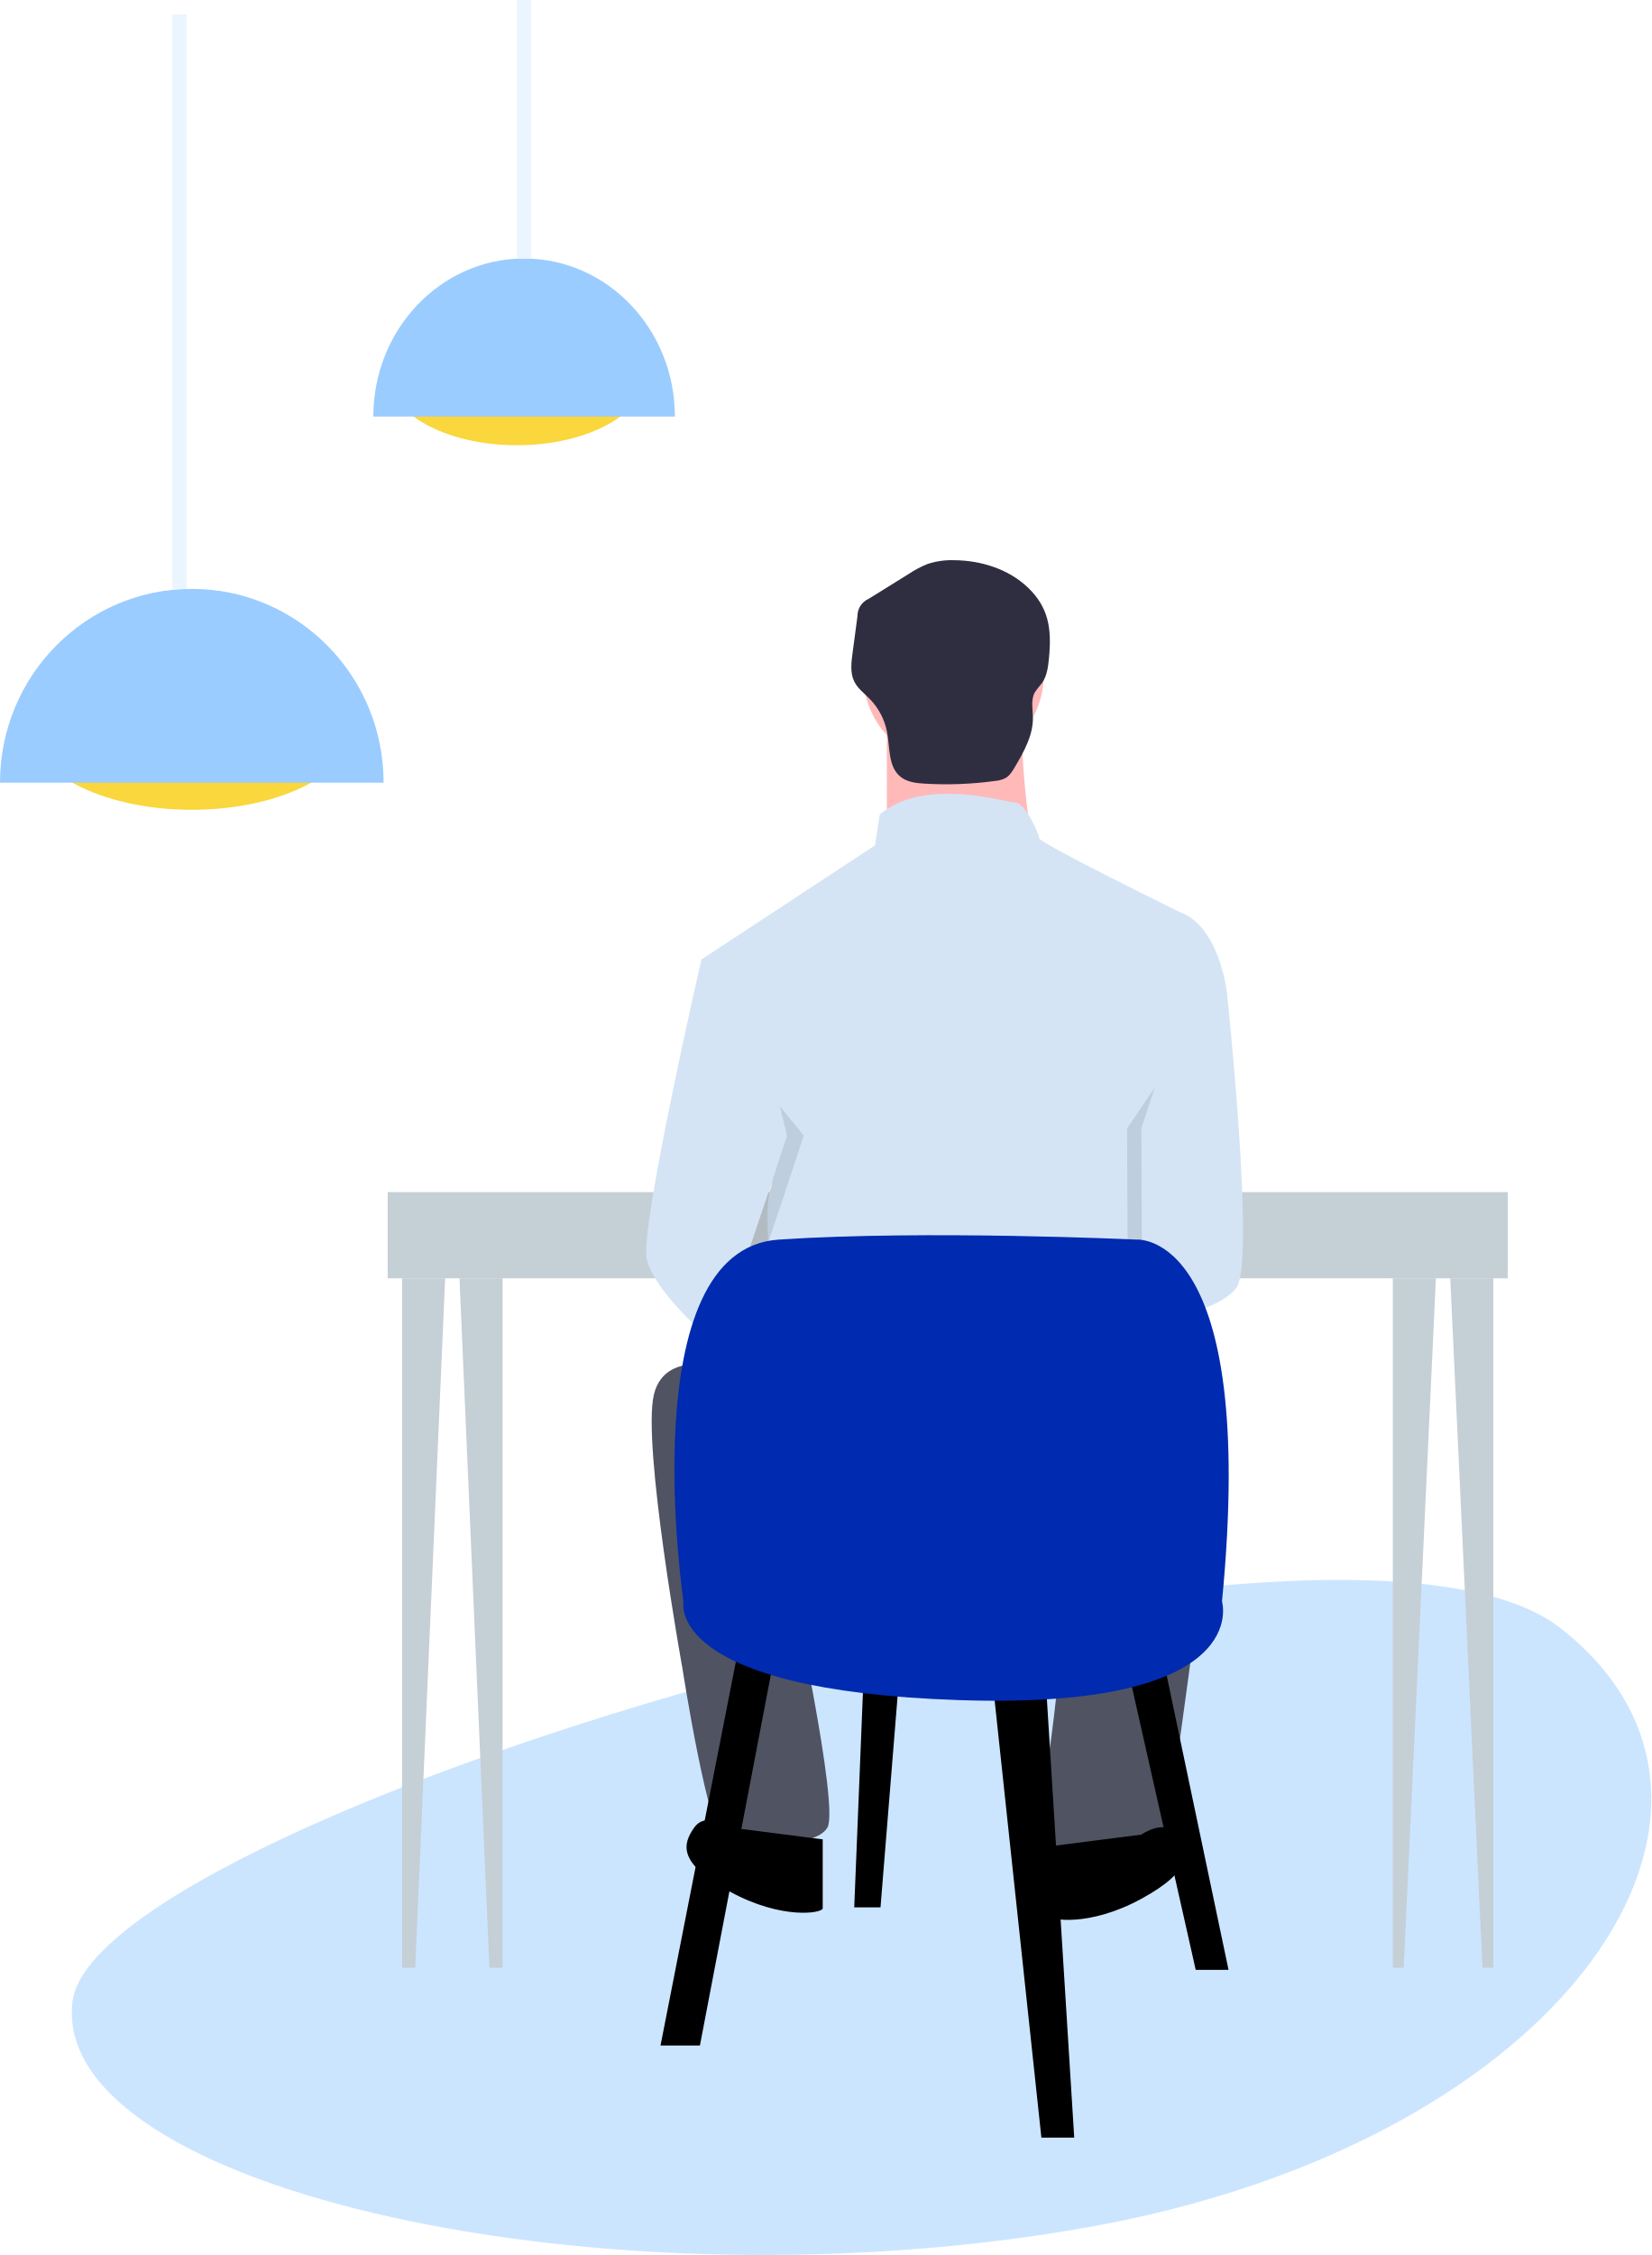
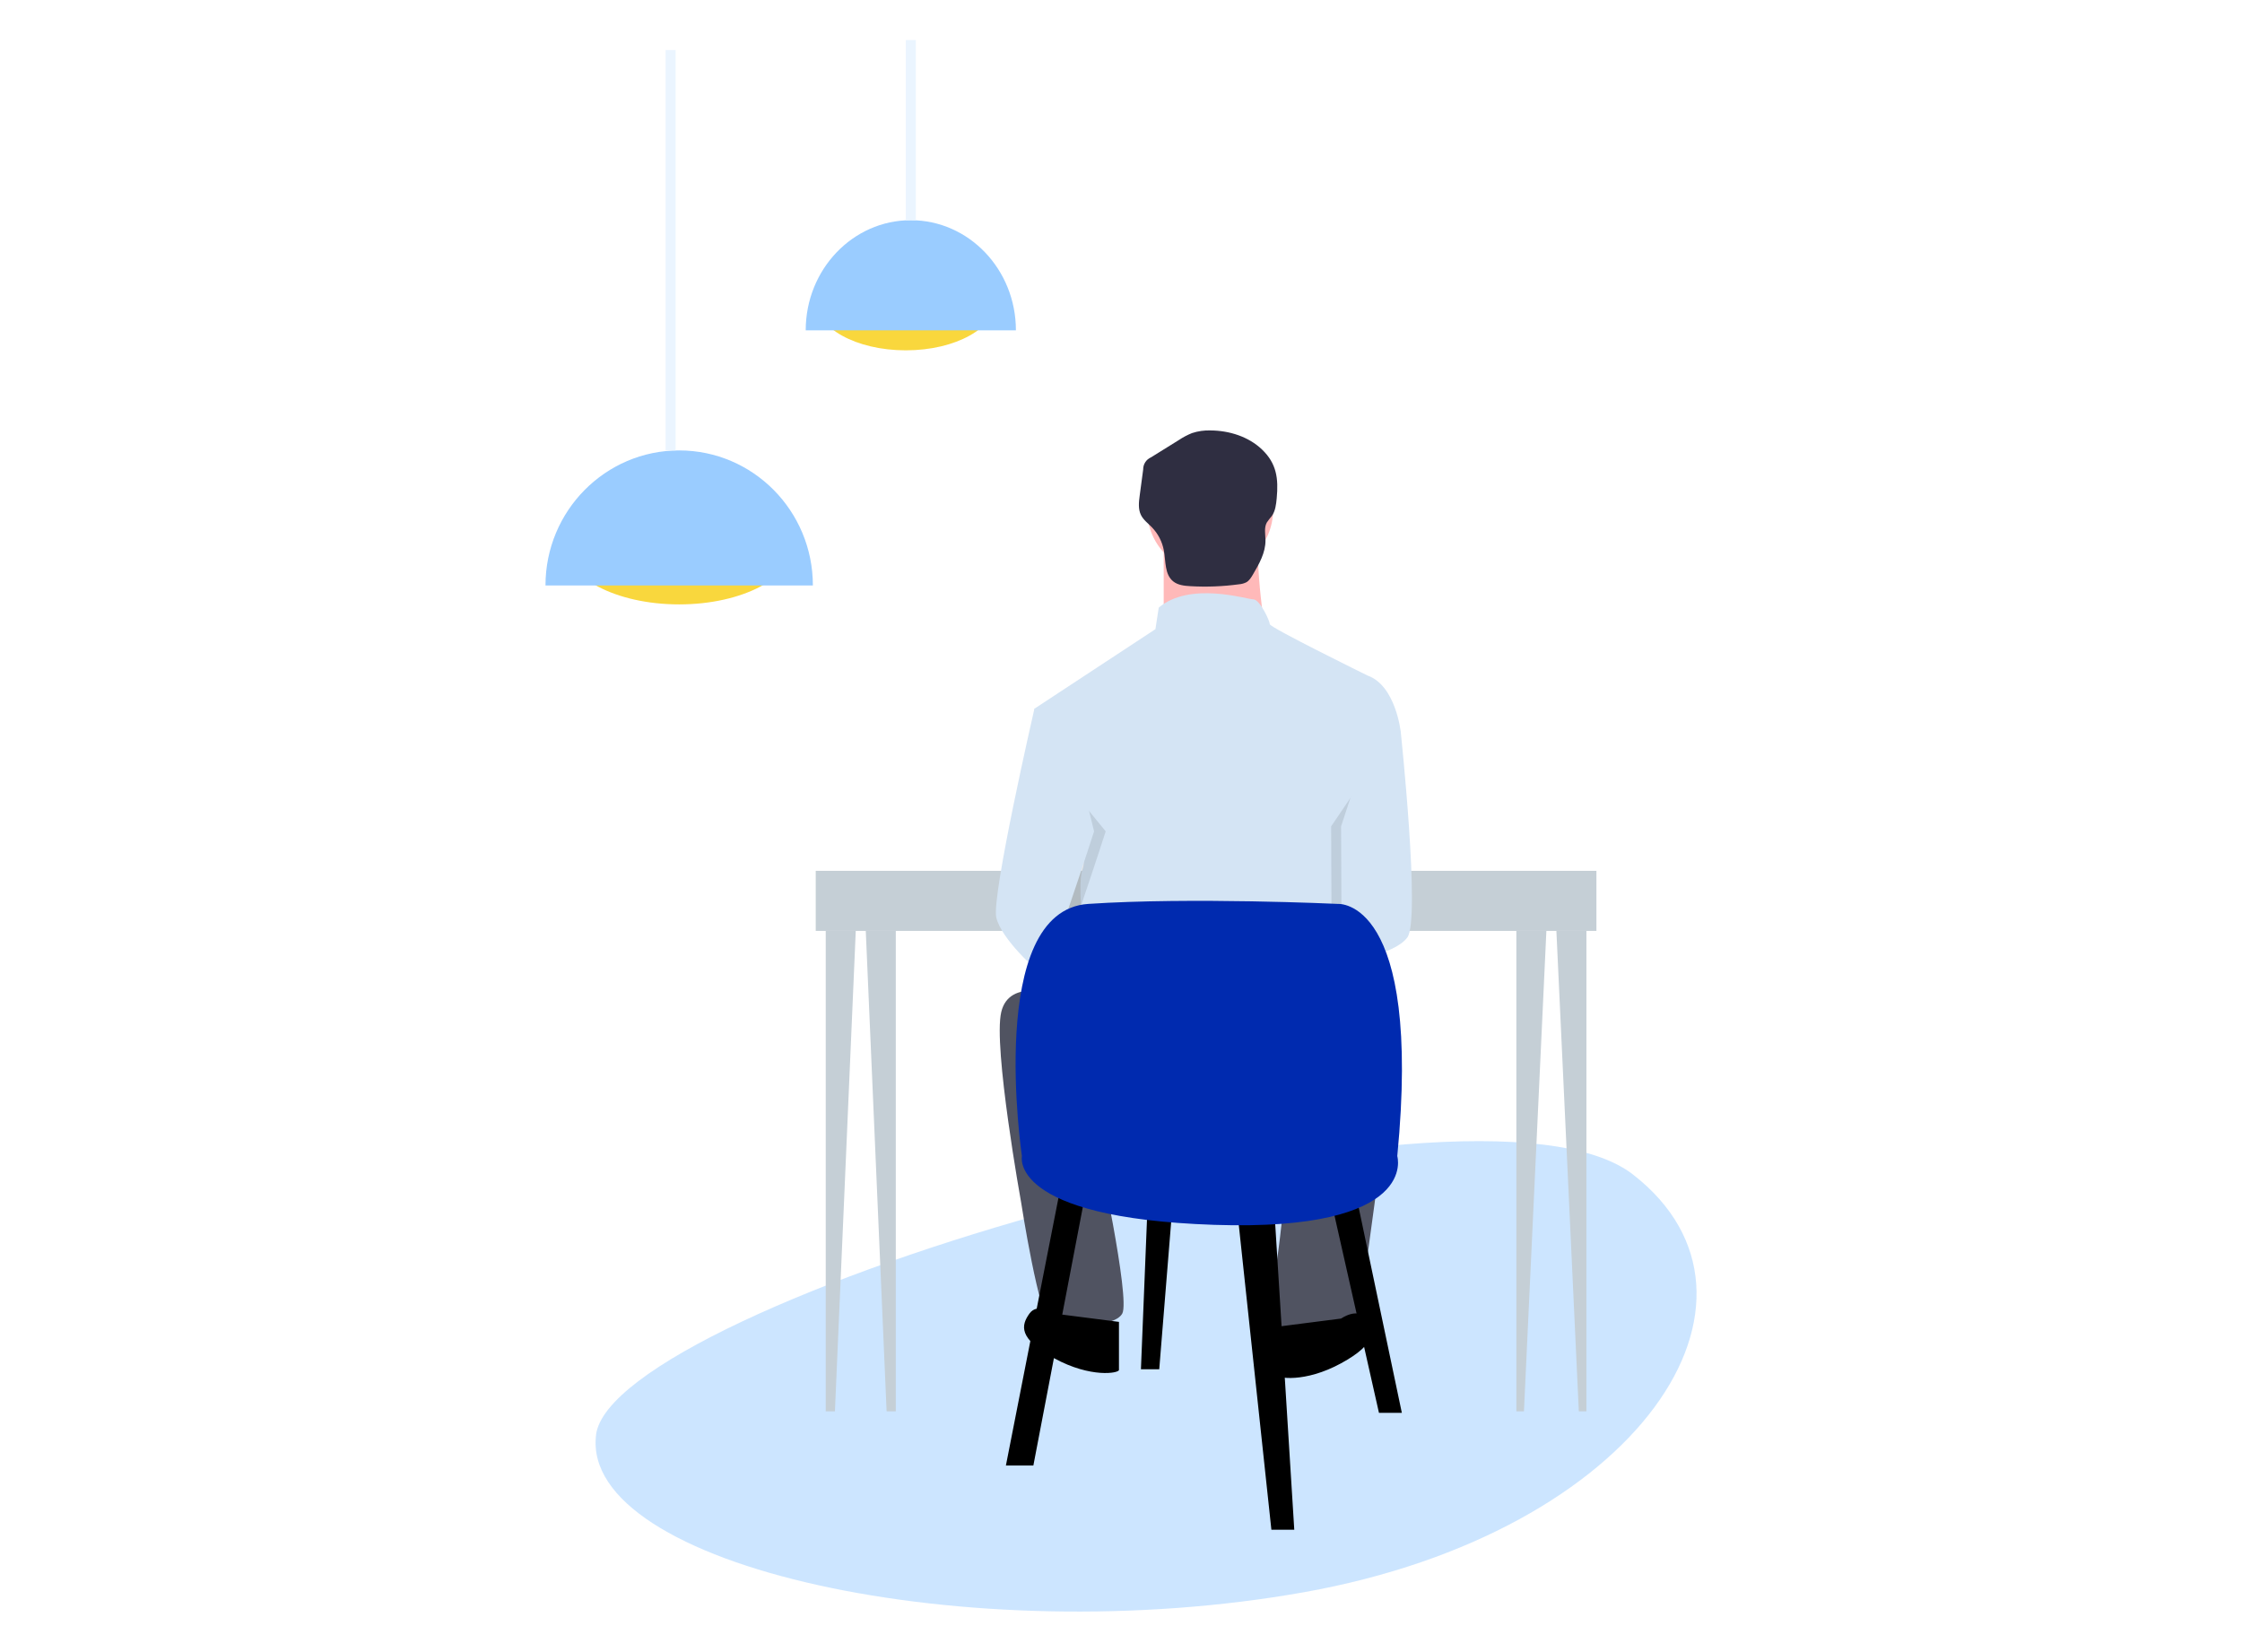
- <svg xmlns="http://www.w3.org/2000/svg" width="100%" height="100%" viewBox="0 0 115 157">
-   <g fill="none" fill-rule="evenodd">
-     <path fill="#9ACCFF" d="M5.048 139.355c1.603-13.12 87.635-38.444 103.606-26.017 15.972 12.428.617 35.751-32.853 41.724-33.47 5.972-72.356-2.586-70.753-15.707z" opacity=".5" />
-     <path fill="#C5CFD6" d="M28 89L31 89 28.918 137 28 137z" />
-     <path fill="#C5CFD6" d="M32 89L35 89 32.918 137 32 137z" transform="matrix(-1 0 0 1 67 0)" />
-     <path fill="#C5CFD6" d="M101 89L104 89 104 137 103.241 137z" />
-     <path fill="#C5CFD6" d="M97 89L100 89 100 137 99.241 137z" transform="matrix(-1 0 0 1 197 0)" />
-     <path fill="#C5CFD6" d="M27 83H105V89H27z" />
-     <g fill-rule="nonzero" transform="translate(45 39)">
-       <ellipse cx="21.404" cy="7.936" fill="#FFB9B9" rx="6.293" ry="6.291" />
-       <path fill="#FFB9B9" d="M16.767 11.082v9.933h10.268s-1.325-8.278-.663-10.761l-9.605.828z" />
-       <path fill="#D4E4F4" d="M37.137 24.492s-9.771-4.801-9.771-5.132c0-.331-.994-2.484-1.656-2.484-.663 0-6.293-1.82-9.44.828l-.331 2.153-12.09 7.947L7.161 39.89s2.153 2.318 1.49 3.973c-.662 1.656.498 10.1.498 10.1l26-.828V41.876s.829-2.649 1.326-3.476c.496-.828 0-3.312 0-3.312l3.974-4.967s-.496-4.635-3.312-5.629z" />
-       <path fill="#000" d="M4.263 31.86l.745-4.056S.702 46.512 1.2 48.664c.497 2.153 4.14 5.464 4.637 5.63.497.165 5.134-14.239 5.134-14.239L4.263 31.86z" opacity=".1" />
-       <path fill="#D4E4F4" d="M6.664 27.307l-2.815.497S-.457 46.512.039 48.664c.498 2.153 4.141 5.464 4.638 5.63.497.165 5.134-14.239 5.134-14.239L6.664 27.307z" />
-       <path fill="#000" d="M38.048 32.853l1.408-2.732s1.987 18.709.662 20.53c-1.325 1.821-6.566 2.503-6.566 2.503l-.058-13.595 4.554-6.706z" opacity=".1" />
-       <path fill="#D4E4F4" d="M38.296 27.97l2.153 2.151s1.988 18.709.663 20.53c-1.325 1.821-6.566 2.503-6.566 2.503l-.059-13.595 3.81-11.59z" />
-       <path fill="#505361" d="M6.168 56.446S1.365 54.625.537 58.102c-.828 3.476 1.987 19.04 1.987 19.04s1.822 11.754 2.981 12.085c1.16.331 6.293.497 7.121-.993.829-1.49-2.484-16.722-2.484-16.722l19.211-.331s-1.159 13.245-1.821 14.404c-.663 1.159-.663 5.132 0 5.132.662 0 7.949-.33 8.446-1.324.497-.993 3.312-23.344 3.312-23.344s2.319-7.782-.331-7.285c-2.65.496-32.791-2.318-32.791-2.318z" />
-       <path fill="#000" d="M34.487 88.73s1.656-1.158 2.484 0c.829 1.16 1.16 2.484-2.484 4.47-3.643 1.988-6.459 1.49-6.459 1.16v-4.802l6.46-.827zM5.836 88.234s-1.656-1.159-2.484 0c-.828 1.159-1.16 2.483 2.484 4.47 3.644 1.987 6.46 1.49 6.46 1.16v-4.802l-6.46-.828z" />
-       <path fill="#2F2E41" d="M21.445.003c-.627-.022-1.253.068-1.849.264-.462.185-.903.419-1.316.696L15.5 2.69c-.482.209-.792.687-.784 1.213l-.347 2.599c-.088.656-.169 1.357.125 1.95.245.496.713.834 1.097 1.231.615.638 1.03 1.442 1.19 2.313.2 1.085.072 2.392.932 3.085.465.375 1.099.446 1.695.48 1.632.096 3.268.033 4.887-.188.258-.019.509-.09.739-.206.292-.173.476-.478.648-.77.62-1.056 1.26-2.18 1.253-3.405-.004-.605-.159-1.256.132-1.788.154-.225.321-.442.5-.648.36-.507.43-1.157.49-1.775.187-1.976-.01-3.479-1.466-4.87C25.233.61 23.3.015 21.445.003z" />
-       <g>
-         <path fill="#000" d="M5.488 28.475L0 56.415 2.744 56.415 8.003 28.933zM23.095 30.765L26.525 62.828 28.812 62.828 26.754 29.849zM32.471 29.849L37.273 51.148 39.559 51.148 34.986 29.391zM14.177 29.849L13.491 46.796 15.321 46.796 16.693 29.849z" transform="translate(1 47)" />
-         <path fill="#002AAF" d="M1.6 25.498S-2.057.992 8.233.305c10.29-.687 24.925 0 24.925 0s8.46-.687 5.945 25.193c0 0 2.287 7.557-18.293 6.87C.229 31.681 1.6 25.498 1.6 25.498z" transform="translate(1 47)" />
+ <svg xmlns="http://www.w3.org/2000/svg" id="svg60" version="1.1" viewBox="0 0 224 165" width="100%" height="100%">
+   <g id="g58" transform="translate(54.5 3.9999)" fill="none" fill-rule="evenodd">
+     <path id="path2" d="m5.048 139.36c1.603-13.12 87.635-38.444 103.61-26.017 15.972 12.428.617 35.751-32.853 41.724-33.47 5.972-72.356-2.586-70.753-15.707z" fill="#9accff" opacity=".5" />
+     <path id="path4" d="m28 89h3l-2.082 48h-.918z" fill="#c5cfd6" />
+     <path id="path6" transform="matrix(-1,0,0,1,67,0)" d="m32 89h3l-2.082 48h-.918z" fill="#c5cfd6" />
+     <path id="path8" d="m101 89h3v48h-.759z" fill="#c5cfd6" />
+     <path id="path10" transform="matrix(-1,0,0,1,197,0)" d="m97 89h3v48h-.759z" fill="#c5cfd6" />
+     <path id="path12" d="m27 83h78v6h-78z" fill="#c5cfd6" />
+     <g id="g40" transform="translate(45,39)" fill-rule="nonzero">
+       <ellipse id="ellipse14" cx="21.404" cy="7.936" rx="6.293" ry="6.291" fill="#ffb9b9" />
+       <path id="path16" d="m16.767 11.082v9.933h10.268s-1.325-8.278-.663-10.761z" fill="#ffb9b9" />
+       <path id="path18" d="m37.137 24.492s-9.771-4.801-9.771-5.132-.994-2.484-1.656-2.484c-.663 0-6.293-1.82-9.44.828l-.331 2.153-12.09 7.947 3.312 12.086s2.153 2.318 1.49 3.973c-.662 1.656.498 10.1.498 10.1l26-.828v-11.259s.829-2.649 1.326-3.476c.496-.828 0-3.312 0-3.312l3.974-4.967s-.496-4.635-3.312-5.629z" fill="#d4e4f4" />
+       <path id="path20" d="m4.263 31.86.745-4.056s-4.306 18.708-3.808 20.86c.497 2.153 4.14 5.464 4.637 5.63.497.165 5.134-14.239 5.134-14.239z" fill="#000000" opacity=".1" />
+       <path id="path22" d="m6.664 27.307-2.815.497s-4.306 18.708-3.81 20.86c.498 2.153 4.141 5.464 4.638 5.63.497.165 5.134-14.239 5.134-14.239z" fill="#d4e4f4" />
+       <path id="path24" d="m38.048 32.853 1.408-2.732s1.987 18.709.662 20.53-6.566 2.503-6.566 2.503l-.058-13.595z" fill="#000000" opacity=".1" />
+       <path id="path26" d="m38.296 27.97 2.153 2.151s1.988 18.709.663 20.53-6.566 2.503-6.566 2.503l-.059-13.595 3.81-11.59z" fill="#d4e4f4" />
+       <path id="path28" d="m6.168 56.446s-4.803-1.821-5.631 1.656c-.828 3.476 1.987 19.04 1.987 19.04s1.822 11.754 2.981 12.085c1.16.331 6.293.497 7.121-.993.829-1.49-2.484-16.722-2.484-16.722l19.211-.331s-1.159 13.245-1.821 14.404c-.663 1.159-.663 5.132 0 5.132.662 0 7.949-.33 8.446-1.324.497-.993 3.312-23.344 3.312-23.344s2.319-7.782-.331-7.285c-2.65.496-32.791-2.318-32.791-2.318z" fill="#505361" />
+       <path id="path30" d="m34.487 88.73s1.656-1.158 2.484 0c.829 1.16 1.16 2.484-2.484 4.47-3.643 1.988-6.459 1.49-6.459 1.16v-4.802l6.46-.827zm-28.651-.496s-1.656-1.159-2.484 0-1.16 2.483 2.484 4.47 6.46 1.49 6.46 1.16v-4.802z" fill="#000000" />
+       <path id="path32" d="m21.445.003c-.627-.022-1.253.068-1.849.264-.462.185-.903.419-1.316.696l-2.78 1.727c-.482.209-.792.687-.784 1.213l-.347 2.599c-.088.656-.169 1.357.125 1.95.245.496.713.834 1.097 1.231.615.638 1.03 1.442 1.19 2.313.2 1.085.072 2.392.932 3.085.465.375 1.099.446 1.695.48 1.632.096 3.268.033 4.887-.188.258-.019.509-.09.739-.206.292-.173.476-.478.648-.77.62-1.056 1.26-2.18 1.253-3.405-.004-.605-.159-1.256.132-1.788.154-.225.321-.442.5-.648.36-.507.43-1.157.49-1.775.187-1.976-.01-3.479-1.466-4.87-1.358-1.301-3.291-1.896-5.146-1.908z" fill="#2f2e41" />
+       <g id="g38">
+         <path id="path34" transform="translate(1,47)" d="m5.488 28.475-5.488 27.94h2.744l5.259-27.482zm17.607 2.29 3.43 32.063h2.287l-2.058-32.979zm9.376-.916 4.802 21.299h2.286l-4.573-21.757zm-18.294 0-.686 16.947h1.83l1.372-16.947z" fill="#000000" />
+         <path id="path36" transform="translate(1,47)" d="m1.6 25.498s-3.657-24.506 6.633-25.193 24.925 0 24.925 0 8.46-.687 5.945 25.193c0 0 2.287 7.557-18.293 6.87-20.581-.687-19.21-6.87-19.21-6.87z" fill="#002aaf" />
      </g>
    </g>
-     <g>
-       <g transform="translate(0 1) translate(0 40)">
-         <ellipse cx="13.358" cy="9.31" fill="#F9D73D" rx="11.469" ry="6.072" />
-         <path fill="#9ACCFF" d="M26.715 13.493C26.715 6.04 20.735 0 13.358 0 5.98 0 0 6.04 0 13.493" />
+     <g id="g50">
+       <g id="g46" transform="translate(0,41)">
+         <ellipse id="ellipse42" cx="13.358" cy="9.31" rx="11.469" ry="6.072" fill="#f9d73d" />
+         <path id="path44" d="M 26.715,13.493 C 26.715,6.04 20.735,0 13.358,0 5.98,0 0,6.04 0,13.493" fill="#9accff" />
      </g>
-       <path fill="#EBF5FF" d="M12 0H13V40H12z" transform="translate(0 1)" />
+       <path id="path48" transform="translate(0,1)" d="m12 0h1v40h-1z" fill="#ebf5ff" />
    </g>
-     <ellipse cx="36" cy="26" fill="#F9D73D" rx="9" ry="5" />
-     <path fill="#9ACCFF" d="M47 29c0-6.075-4.701-11-10.5-11S26 22.925 26 29" />
-     <path fill="#EBF5FF" d="M36 0H37V18H36z" />
+     <ellipse id="ellipse52" cx="36" cy="26" rx="9" ry="5" fill="#f9d73d" />
+     <path id="path54" d="m47 29c0-6.075-4.701-11-10.5-11s-10.5 4.925-10.5 11" fill="#9accff" />
+     <path id="path56" d="m36 0h1v18h-1z" fill="#ebf5ff" />
  </g>
</svg>
